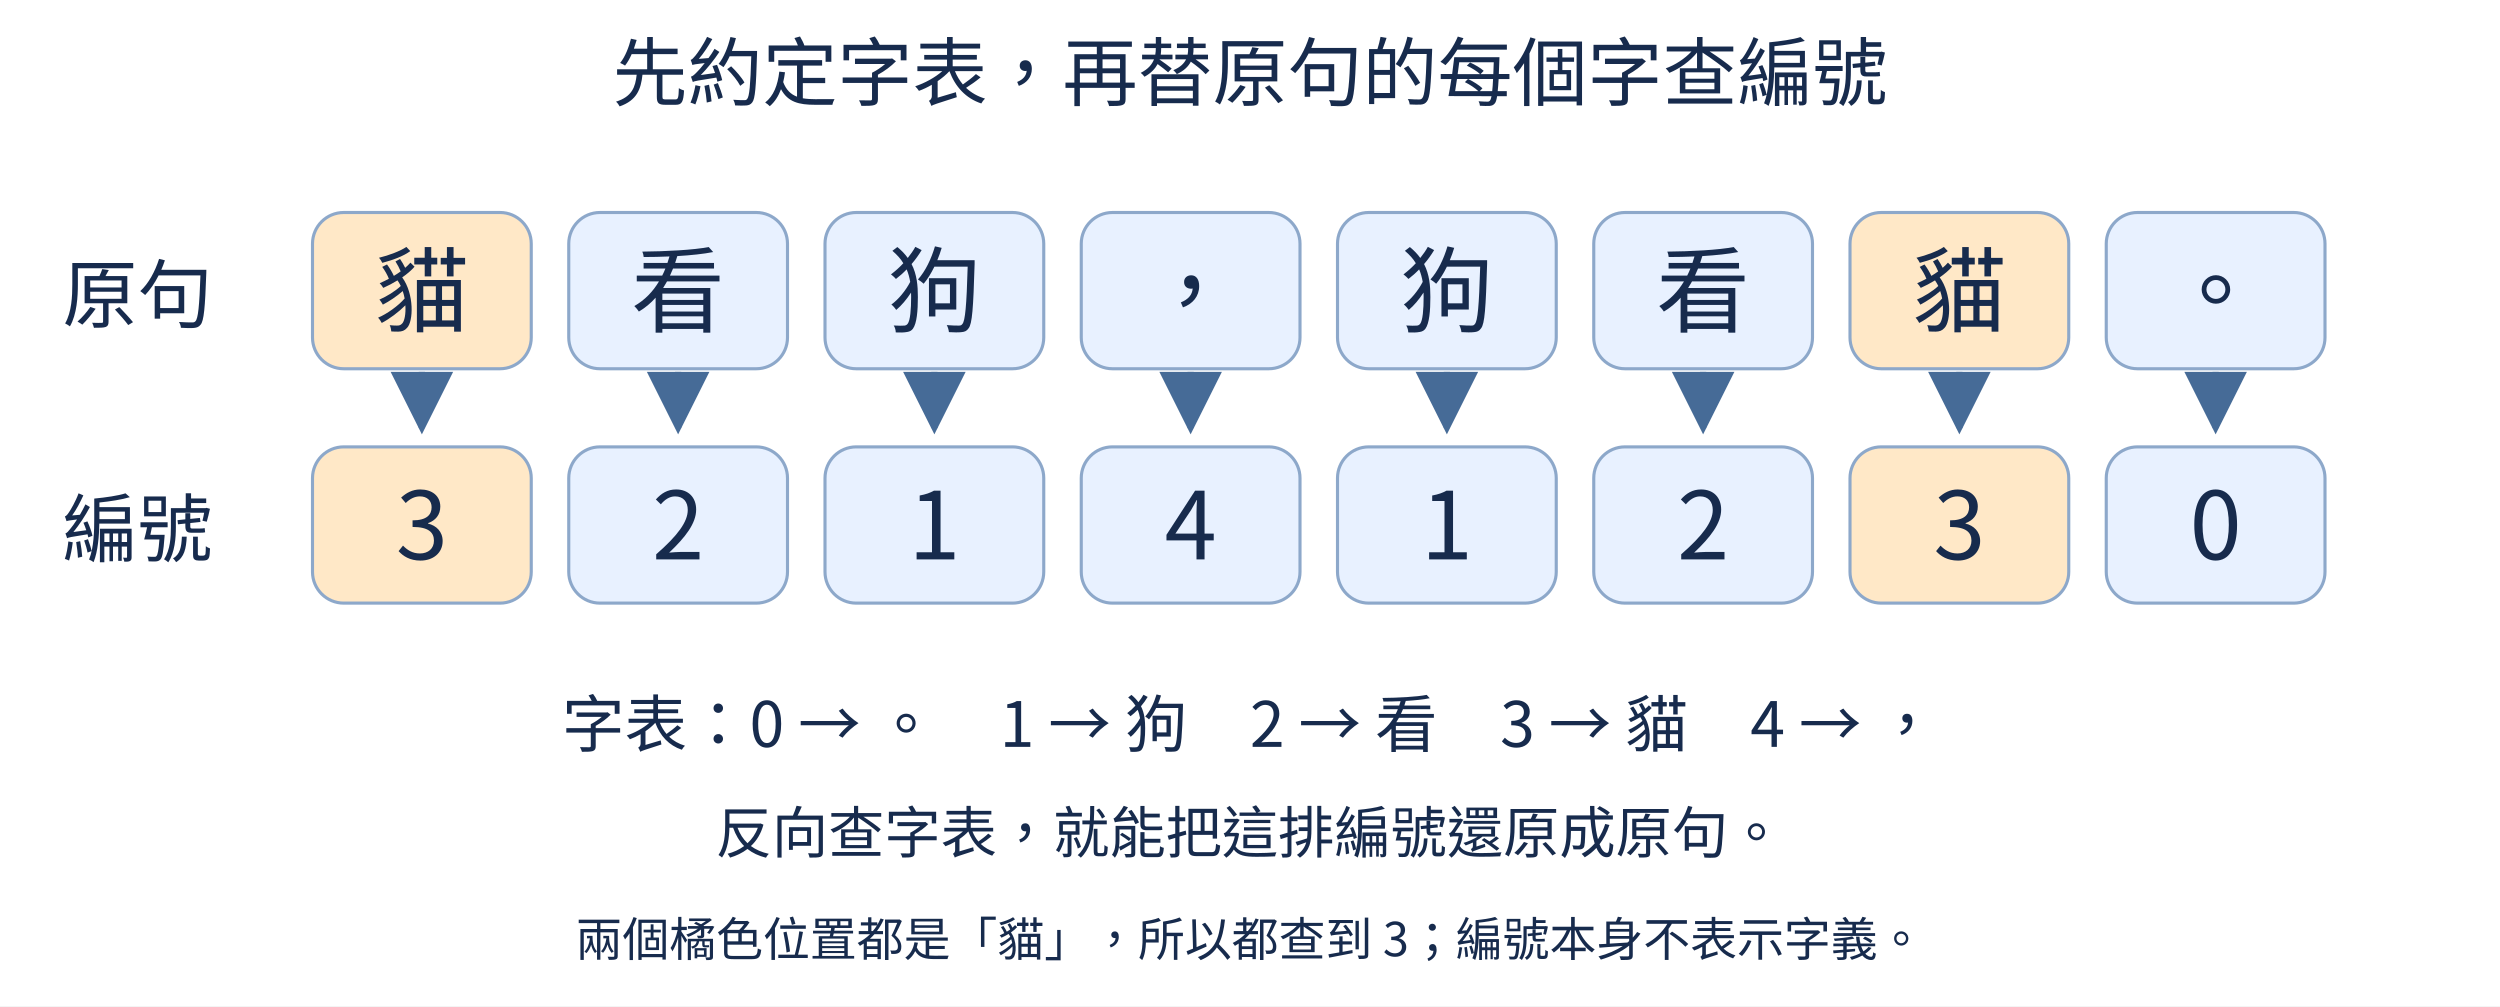
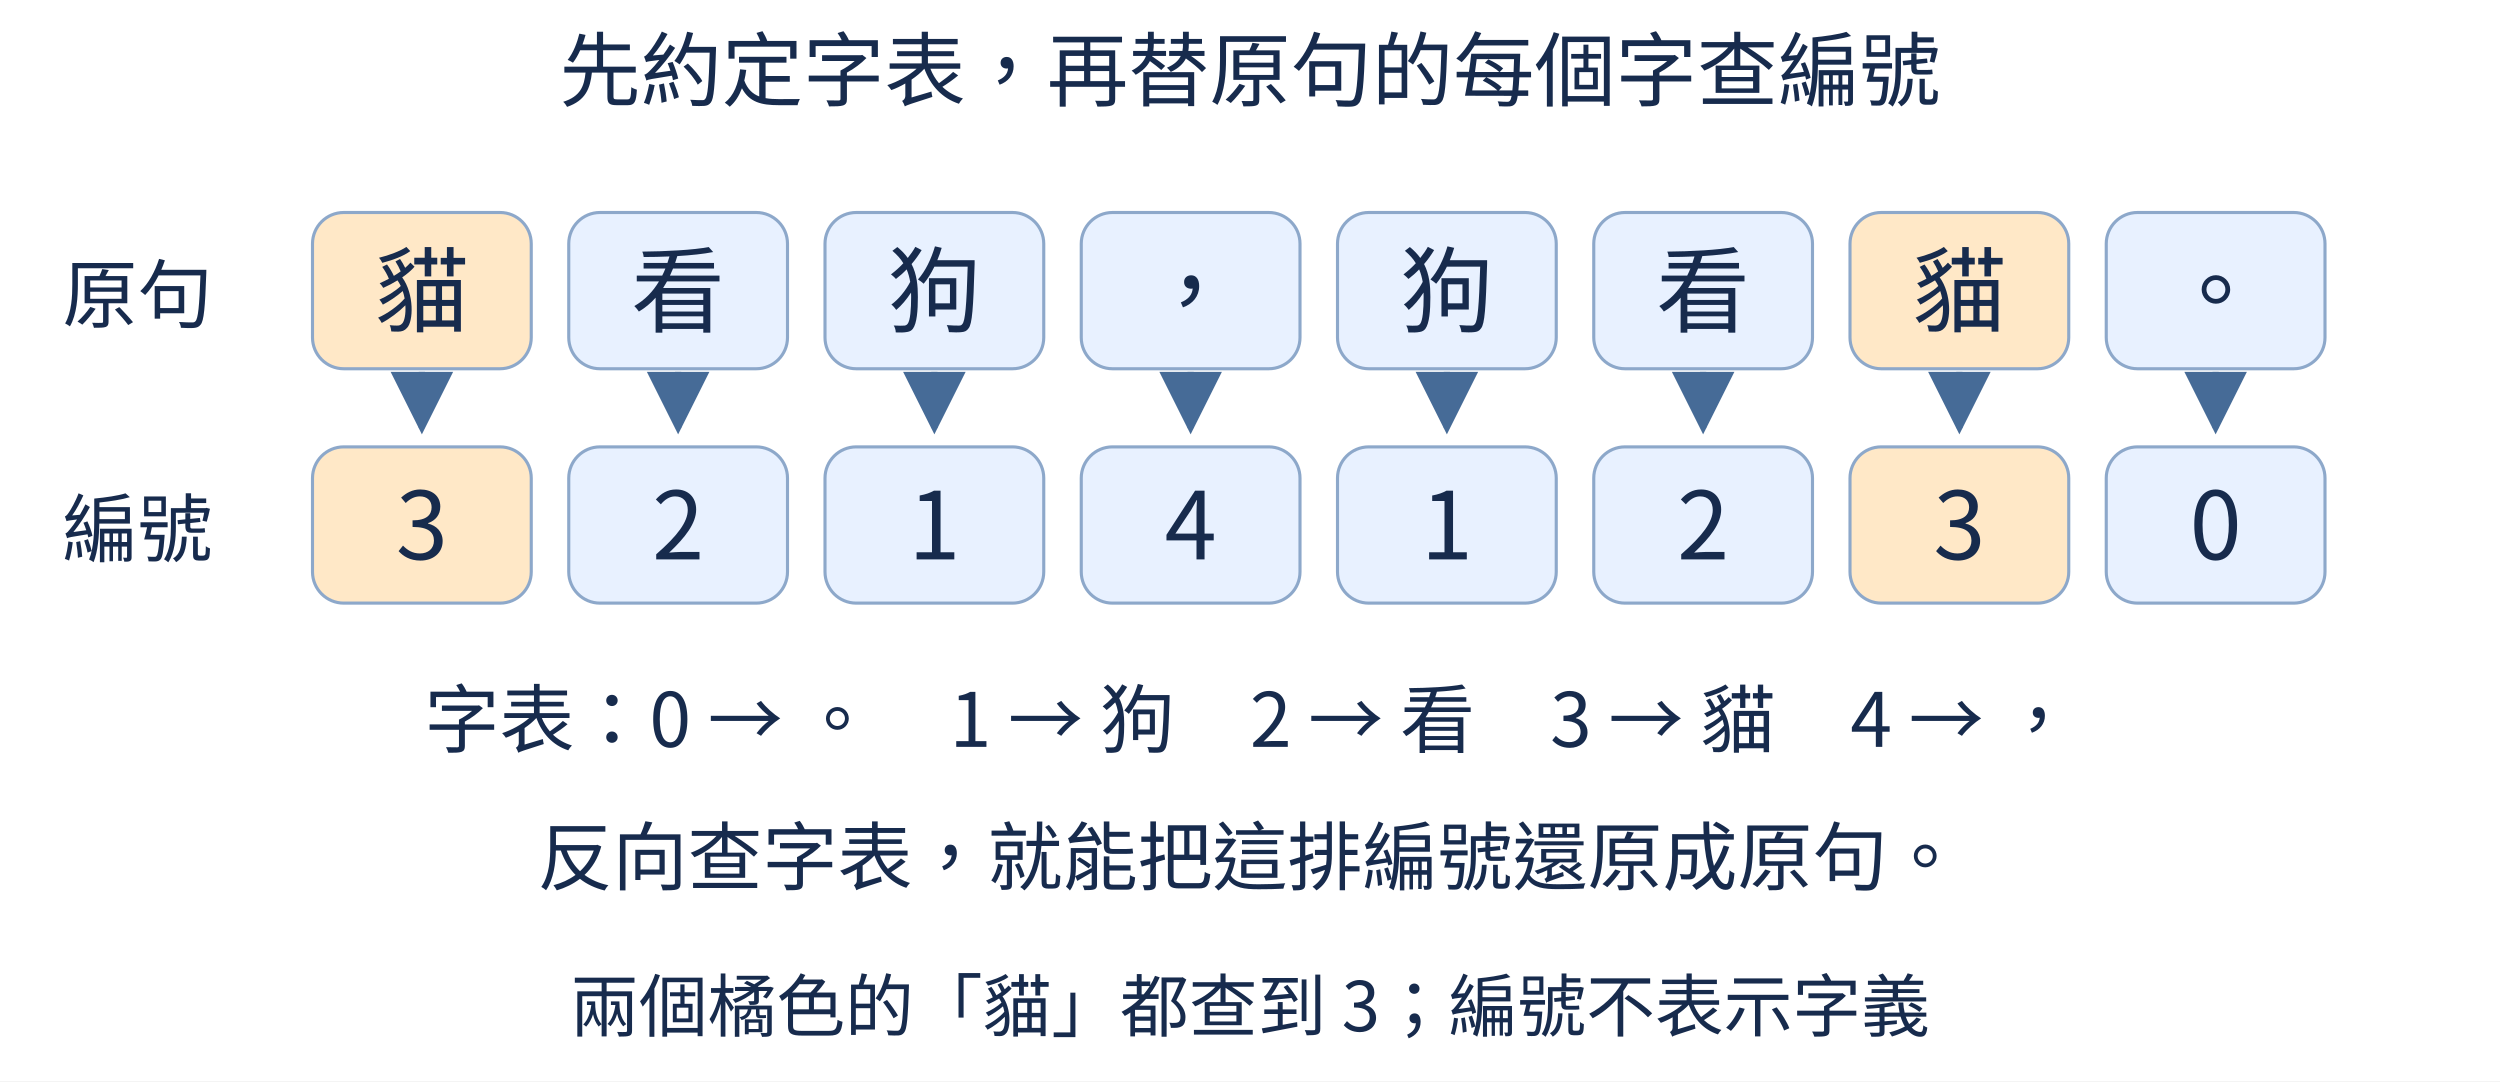
- <svg xmlns="http://www.w3.org/2000/svg" viewBox="0 0 800 322" role="img" aria-labelledby="title desc">
+ <svg xmlns="http://www.w3.org/2000/svg" viewBox="0 0 800 346" role="img" aria-labelledby="title desc">
  <style>text{font-family:"Noto Sans CJK TC","Microsoft JhengHei","PingFang TC",sans-serif}</style>
  <defs>
    <marker id="arrow" markerWidth="10" markerHeight="10" refX="9" refY="5" orient="auto">
      <path d="M0 0L10 5L0 10" fill="#466b97" />
    </marker>
  </defs>
-   <rect width="800" height="322" fill="#fff" />
-   <text x="400" y="32" font-size="24" fill="#172b4d" text-anchor="middle">先約定字表，再替原句的每個字查編號</text>
+   <rect width="800" height="346" fill="#fff" />
+   <text x="400" y="32" font-size="26" fill="#172b4d" text-anchor="middle">先約定字表，再替原句的每個字查編號</text>
  <text x="20" y="103" font-size="24" fill="#172b4d" text-anchor="start">原句</text>
  <text x="20" y="178" font-size="24" fill="#172b4d" text-anchor="start">編號</text>
  <rect x="100" y="68" width="70" height="50" rx="10" fill="#ffe8c7" stroke="#8da8ca" />
  <text x="135" y="104" font-size="30" fill="#172b4d" text-anchor="middle">貓</text>
  <path d="M135 119V137" stroke="#466b97" stroke-width="2" marker-end="url(#arrow)" />
  <rect x="100" y="143" width="70" height="50" rx="10" fill="#ffe8c7" stroke="#8da8ca" />
  <text x="135" y="179" font-size="30" fill="#172b4d" text-anchor="middle">3</text>
  <rect x="182" y="68" width="70" height="50" rx="10" fill="#e8f1ff" stroke="#8da8ca" />
  <text x="217" y="104" font-size="30" fill="#172b4d" text-anchor="middle">看</text>
  <path d="M217 119V137" stroke="#466b97" stroke-width="2" marker-end="url(#arrow)" />
  <rect x="182" y="143" width="70" height="50" rx="10" fill="#e8f1ff" stroke="#8da8ca" />
  <text x="217" y="179" font-size="30" fill="#172b4d" text-anchor="middle">2</text>
  <rect x="264" y="68" width="70" height="50" rx="10" fill="#e8f1ff" stroke="#8da8ca" />
  <text x="299" y="104" font-size="30" fill="#172b4d" text-anchor="middle">狗</text>
  <path d="M299 119V137" stroke="#466b97" stroke-width="2" marker-end="url(#arrow)" />
  <rect x="264" y="143" width="70" height="50" rx="10" fill="#e8f1ff" stroke="#8da8ca" />
  <text x="299" y="179" font-size="30" fill="#172b4d" text-anchor="middle">1</text>
  <rect x="346" y="68" width="70" height="50" rx="10" fill="#e8f1ff" stroke="#8da8ca" />
  <text x="381" y="104" font-size="30" fill="#172b4d" text-anchor="middle">，</text>
  <path d="M381 119V137" stroke="#466b97" stroke-width="2" marker-end="url(#arrow)" />
  <rect x="346" y="143" width="70" height="50" rx="10" fill="#e8f1ff" stroke="#8da8ca" />
  <text x="381" y="179" font-size="30" fill="#172b4d" text-anchor="middle">4</text>
  <rect x="428" y="68" width="70" height="50" rx="10" fill="#e8f1ff" stroke="#8da8ca" />
  <text x="463" y="104" font-size="30" fill="#172b4d" text-anchor="middle">狗</text>
  <path d="M463 119V137" stroke="#466b97" stroke-width="2" marker-end="url(#arrow)" />
  <rect x="428" y="143" width="70" height="50" rx="10" fill="#e8f1ff" stroke="#8da8ca" />
  <text x="463" y="179" font-size="30" fill="#172b4d" text-anchor="middle">1</text>
  <rect x="510" y="68" width="70" height="50" rx="10" fill="#e8f1ff" stroke="#8da8ca" />
  <text x="545" y="104" font-size="30" fill="#172b4d" text-anchor="middle">看</text>
  <path d="M545 119V137" stroke="#466b97" stroke-width="2" marker-end="url(#arrow)" />
  <rect x="510" y="143" width="70" height="50" rx="10" fill="#e8f1ff" stroke="#8da8ca" />
  <text x="545" y="179" font-size="30" fill="#172b4d" text-anchor="middle">2</text>
  <rect x="592" y="68" width="70" height="50" rx="10" fill="#ffe8c7" stroke="#8da8ca" />
  <text x="627" y="104" font-size="30" fill="#172b4d" text-anchor="middle">貓</text>
  <path d="M627 119V137" stroke="#466b97" stroke-width="2" marker-end="url(#arrow)" />
  <rect x="592" y="143" width="70" height="50" rx="10" fill="#ffe8c7" stroke="#8da8ca" />
  <text x="627" y="179" font-size="30" fill="#172b4d" text-anchor="middle">3</text>
  <rect x="674" y="68" width="70" height="50" rx="10" fill="#e8f1ff" stroke="#8da8ca" />
  <text x="709" y="104" font-size="30" fill="#172b4d" text-anchor="middle">。</text>
  <path d="M709 119V137" stroke="#466b97" stroke-width="2" marker-end="url(#arrow)" />
  <rect x="674" y="143" width="70" height="50" rx="10" fill="#e8f1ff" stroke="#8da8ca" />
  <text x="709" y="179" font-size="30" fill="#172b4d" text-anchor="middle">0</text>
-   <text x="400" y="239" font-size="20" fill="#172b4d" text-anchor="middle">字表：0 → 。　1 → 狗　2 → 看　3 → 貓　4 → ，</text>
-   <text x="400" y="273" font-size="18" fill="#172b4d" text-anchor="middle">反向查字表，就能把這排編號還原成原句。</text>
-   <text x="400" y="306" font-size="15" fill="#172b4d" text-anchor="middle">兩個橘色位置都是「貓」，所以都查到 3；編號本身不表示字義。</text>
+   <text x="400" y="239" font-size="24" fill="#172b4d" text-anchor="middle">字表：0 → 。　1 → 狗　2 → 看　3 → 貓　4 → ，</text>
+   <text x="400" y="283" font-size="24" fill="#172b4d" text-anchor="middle">反向查字表，就能把這排編號還原成原句。</text>
+   <text x="400" y="330" font-size="22" fill="#172b4d" text-anchor="middle">兩個橘色的「貓」都查到 3；編號不表示字義</text>
</svg>
